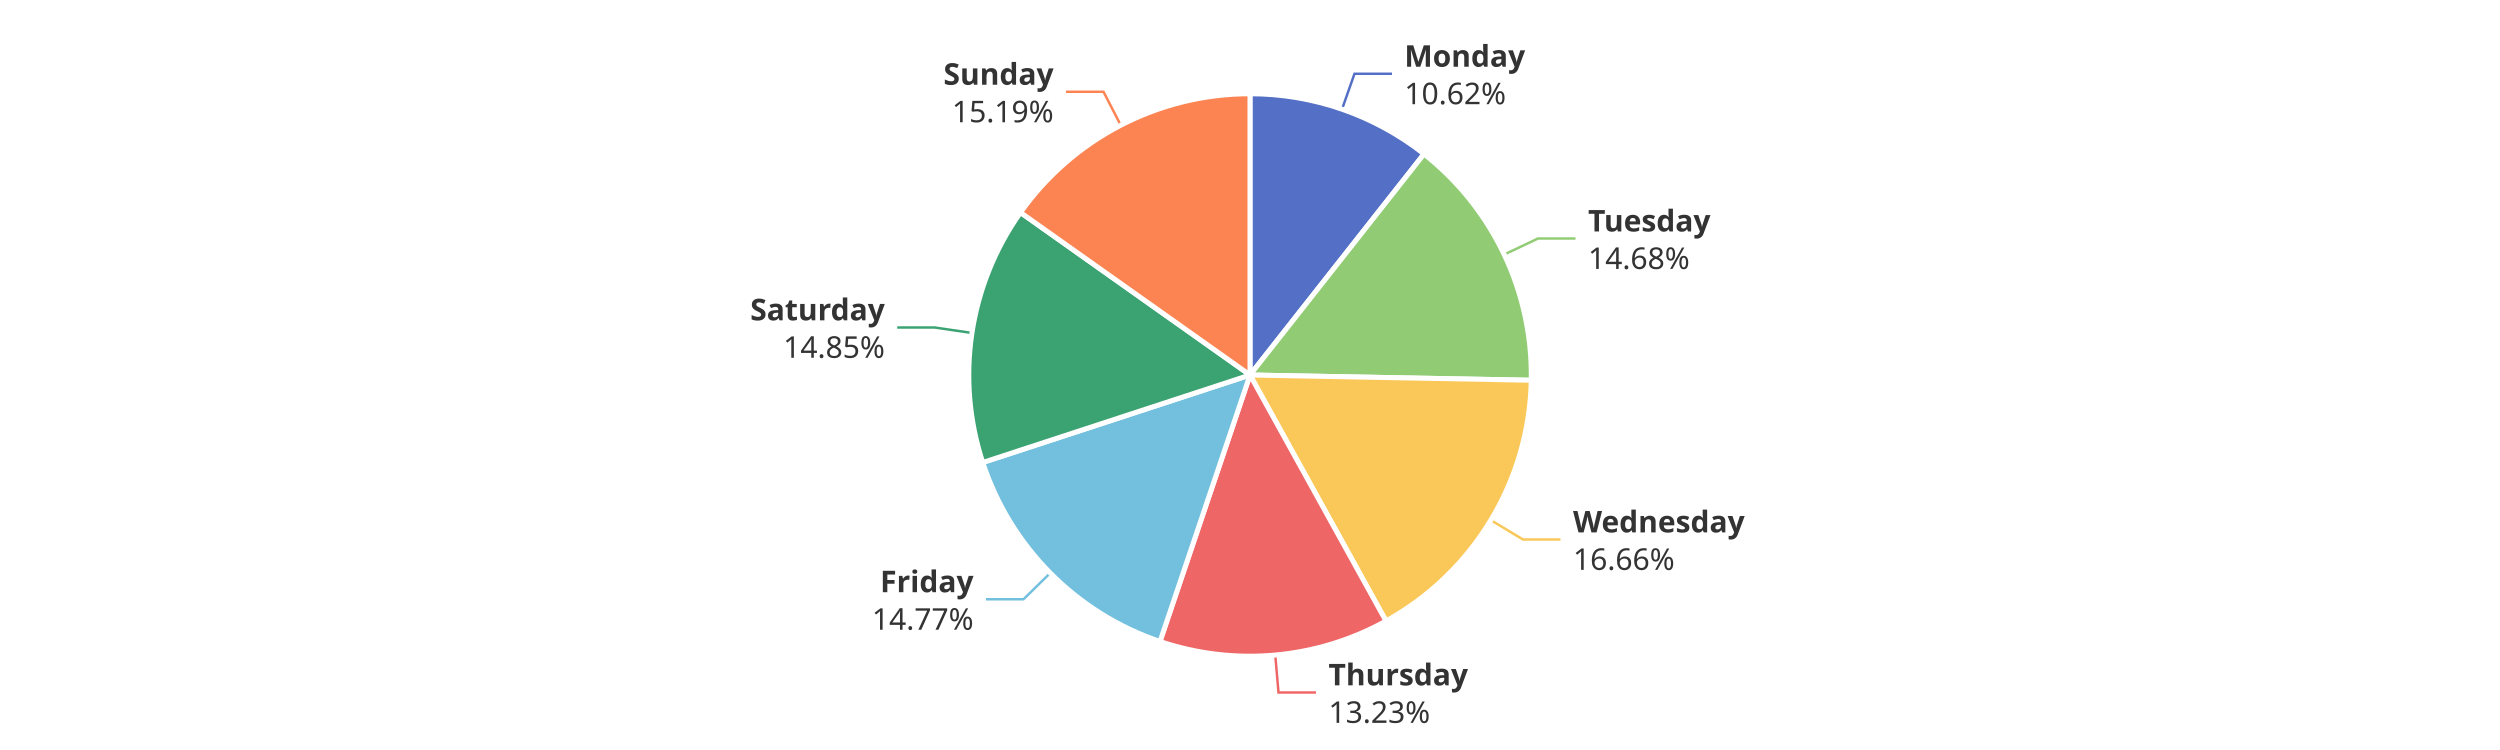
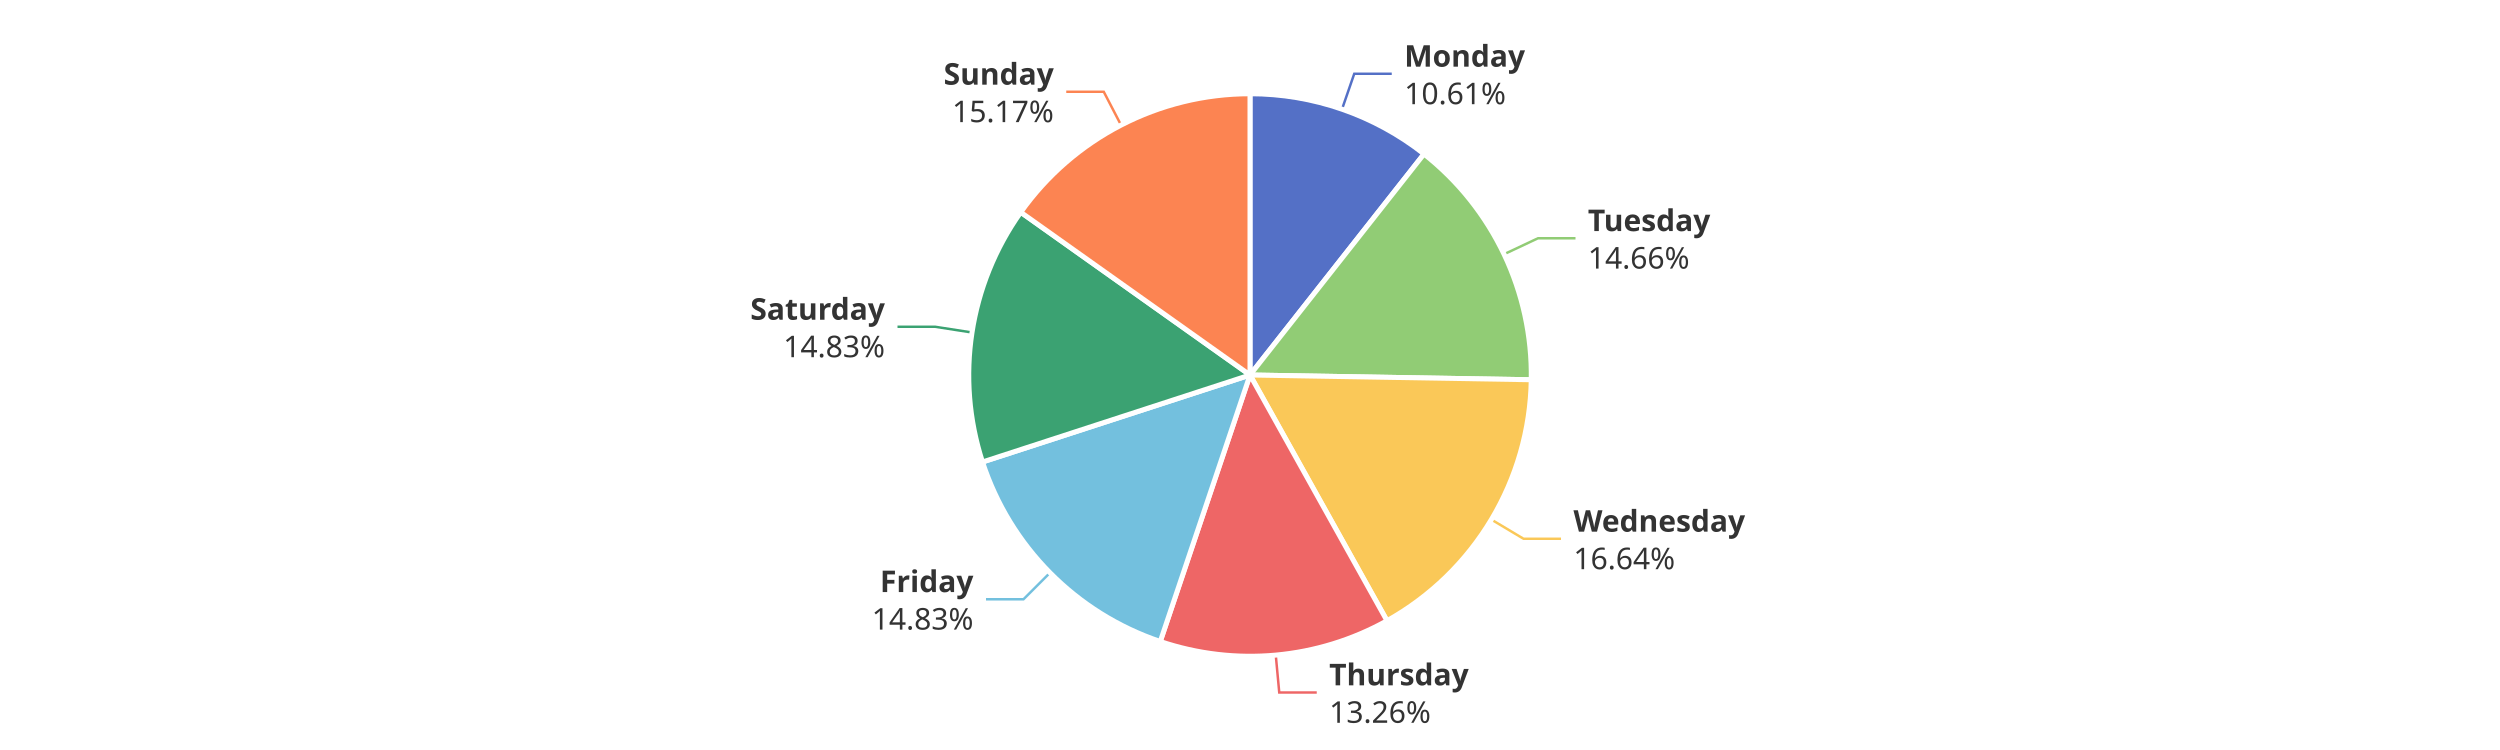
<svg xmlns="http://www.w3.org/2000/svg" width="1000" height="300" version="1.1" baseProfile="full" viewBox="0 0 1000 300">
  <rect width="1000" height="300" x="0" y="0" id="0" fill="#ffffff" />
-   <polyline points="536.8 43.7 541.8 29.5 556.8 29.5" fill="none" stroke="#5470c6" />
-   <polyline points="601.7 101.8 615.2 95.4 630.2 95.4" fill="none" stroke="#91cc75" />
-   <polyline points="596.4 208.1 609.2 215.8 624.2 215.8" fill="none" stroke="#fac858" />
-   <polyline points="510.1 262 511.4 277 526.4 277" fill="none" stroke="#ee6666" />
-   <polyline points="420.1 229.2 409.4 239.7 394.4 239.7" fill="none" stroke="#73c0de" />
-   <polyline points="388.8 133.2 373.9 131 358.9 131" fill="none" stroke="#3ba272" />
-   <polyline points="448.3 50.1 441.4 36.7 426.4 36.7" fill="none" stroke="#fc8452" />
+   <polyline points="536.8 43.7 541.7 29.5 556.7 29.5" fill="none" stroke="#5470c6" />
+   <polyline points="601.6 101.7 615.2 95.3 630.2 95.3" fill="none" stroke="#91cc75" />
+   <polyline points="596.5 207.8 609.4 215.5 624.4 215.5" fill="none" stroke="#fac858" />
+   <polyline points="510.3 262 511.7 277 526.7 277" fill="none" stroke="#ee6666" />
+   <polyline points="420 229.1 409.4 239.7 394.4 239.7" fill="none" stroke="#73c0de" />
+   <polyline points="388.8 133 374 130.7 359 130.7" fill="none" stroke="#3ba272" />
+   <polyline points="448.4 50 441.5 36.7 426.5 36.7" fill="none" stroke="#fc8452" />
  <path d="M500 37.5A112.5 112.5 0 0 1 569.6 61.6L500 150Z" fill="#5470c6" stroke="#fff" stroke-width="2" stroke-linejoin="round" />
-   <path d="M569.6 61.6A112.5 112.5 0 0 1 612.5 152.1L500 150Z" fill="#91cc75" stroke="#fff" stroke-width="2" stroke-linejoin="round" />
-   <path d="M612.5 152.1A112.5 112.5 0 0 1 554.4 248.4L500 150Z" fill="#fac858" stroke="#fff" stroke-width="2" stroke-linejoin="round" />
-   <path d="M554.4 248.4A112.5 112.5 0 0 1 464 256.6L500 150Z" fill="#ee6666" stroke="#fff" stroke-width="2" stroke-linejoin="round" />
-   <path d="M464 256.6A112.5 112.5 0 0 1 393.1 185L500 150Z" fill="#73c0de" stroke="#fff" stroke-width="2" stroke-linejoin="round" />
-   <path d="M393.1 185A112.5 112.5 0 0 1 408.2 85L500 150Z" fill="#3ba272" stroke="#fff" stroke-width="2" stroke-linejoin="round" />
-   <path d="M408.2 85A112.5 112.5 0 0 1 500 37.5L500 150Z" fill="#fc8452" stroke="#fff" stroke-width="2" stroke-linejoin="round" />
-   <path d="M0 -15l42.8 0l0 30l-42.8 0Z" transform="translate(561.7539 29.5307)" fill="none" />
-   <text dominant-baseline="central" text-anchor="start" style="font-size:12px;font-family:sans-serif;font-weight:bold;" y="-7.5" transform="translate(561.7539 29.5307)" fill="#333" stroke="rgb(255,255,255)" stroke-width="2" paint-order="stroke" stroke-miterlimit="2">Monday</text>
-   <text dominant-baseline="central" text-anchor="start" style="font-size:12px;font-family:sans-serif;" y="7.5" transform="translate(561.7539 29.5307)" fill="#333" stroke="rgb(255,255,255)" stroke-width="2" paint-order="stroke" stroke-miterlimit="2">10.62%</text>
-   <path d="M0 -15l46.2 0l0 30l-46.2 0Z" transform="translate(635.2286 95.4234)" fill="none" />
-   <text dominant-baseline="central" text-anchor="start" style="font-size:12px;font-family:sans-serif;font-weight:bold;" y="-7.5" transform="translate(635.2286 95.4234)" fill="#333" stroke="rgb(255,255,255)" stroke-width="2" paint-order="stroke" stroke-miterlimit="2">Tuesday</text>
-   <text dominant-baseline="central" text-anchor="start" style="font-size:12px;font-family:sans-serif;" y="7.5" transform="translate(635.2286 95.4234)" fill="#333" stroke="rgb(255,255,255)" stroke-width="2" paint-order="stroke" stroke-miterlimit="2">14.68%</text>
-   <path d="M0 -15l63.6 0l0 30l-63.6 0Z" transform="translate(629.2108 215.797)" fill="none" />
-   <text dominant-baseline="central" text-anchor="start" style="font-size:12px;font-family:sans-serif;font-weight:bold;" y="-7.5" transform="translate(629.2108 215.797)" fill="#333" stroke="rgb(255,255,255)" stroke-width="2" paint-order="stroke" stroke-miterlimit="2">Wednesday</text>
-   <text dominant-baseline="central" text-anchor="start" style="font-size:12px;font-family:sans-serif;" y="7.5" transform="translate(629.2108 215.797)" fill="#333" stroke="rgb(255,255,255)" stroke-width="2" paint-order="stroke" stroke-miterlimit="2">16.66%</text>
-   <path d="M0 -15l50.2 0l0 30l-50.2 0Z" transform="translate(531.4005 276.9893)" fill="none" />
-   <text dominant-baseline="central" text-anchor="start" style="font-size:12px;font-family:sans-serif;font-weight:bold;" y="-7.5" transform="translate(531.4005 276.9893)" fill="#333" stroke="rgb(255,255,255)" stroke-width="2" paint-order="stroke" stroke-miterlimit="2">Thursday</text>
-   <text dominant-baseline="central" text-anchor="start" style="font-size:12px;font-family:sans-serif;" y="7.5" transform="translate(531.4005 276.9893)" fill="#333" stroke="rgb(255,255,255)" stroke-width="2" paint-order="stroke" stroke-miterlimit="2">13.23%</text>
-   <path d="M-40.9 -15l40.9 0l0 30l-40.9 0Z" transform="translate(389.42 239.7303)" fill="none" />
-   <text dominant-baseline="central" text-anchor="end" style="font-size:12px;font-family:sans-serif;font-weight:bold;" y="-7.5" transform="translate(389.42 239.7303)" fill="#333" stroke="rgb(255,255,255)" stroke-width="2" paint-order="stroke" stroke-miterlimit="2">Friday</text>
-   <text dominant-baseline="central" text-anchor="end" style="font-size:12px;font-family:sans-serif;" y="7.5" transform="translate(389.42 239.7303)" fill="#333" stroke="rgb(255,255,255)" stroke-width="2" paint-order="stroke" stroke-miterlimit="2">14.77%</text>
-   <path d="M-48.2 -15l48.2 0l0 30l-48.2 0Z" transform="translate(353.9289 130.965)" fill="none" />
-   <text dominant-baseline="central" text-anchor="end" style="font-size:12px;font-family:sans-serif;font-weight:bold;" y="-7.5" transform="translate(353.9289 130.965)" fill="#333" stroke="rgb(255,255,255)" stroke-width="2" paint-order="stroke" stroke-miterlimit="2">Saturday</text>
-   <text dominant-baseline="central" text-anchor="end" style="font-size:12px;font-family:sans-serif;" y="7.5" transform="translate(353.9289 130.965)" fill="#333" stroke="rgb(255,255,255)" stroke-width="2" paint-order="stroke" stroke-miterlimit="2">14.85%</text>
-   <path d="M-40.9 -15l40.9 0l0 30l-40.9 0Z" transform="translate(421.4391 36.7442)" fill="none" />
-   <text dominant-baseline="central" text-anchor="end" style="font-size:12px;font-family:sans-serif;font-weight:bold;" y="-7.5" transform="translate(421.4391 36.7442)" fill="#333" stroke="rgb(255,255,255)" stroke-width="2" paint-order="stroke" stroke-miterlimit="2">Sunday</text>
-   <text dominant-baseline="central" text-anchor="end" style="font-size:12px;font-family:sans-serif;" y="7.5" transform="translate(421.4391 36.7442)" fill="#333" stroke="rgb(255,255,255)" stroke-width="2" paint-order="stroke" stroke-miterlimit="2">15.19%</text>
+   <path d="M569.6 61.6A112.5 112.5 0 0 1 612.5 151.9L500 150Z" fill="#91cc75" stroke="#fff" stroke-width="2" stroke-linejoin="round" />
+   <path d="M612.5 151.9A112.5 112.5 0 0 1 554.8 248.3L500 150Z" fill="#fac858" stroke="#fff" stroke-width="2" stroke-linejoin="round" />
+   <path d="M554.8 248.3A112.5 112.5 0 0 1 464.1 256.6L500 150Z" fill="#ee6666" stroke="#fff" stroke-width="2" stroke-linejoin="round" />
+   <path d="M464.1 256.6A112.5 112.5 0 0 1 393 184.8L500 150Z" fill="#73c0de" stroke="#fff" stroke-width="2" stroke-linejoin="round" />
+   <path d="M393 184.8A112.5 112.5 0 0 1 408.3 84.9L500 150Z" fill="#3ba272" stroke="#fff" stroke-width="2" stroke-linejoin="round" />
+   <path d="M408.3 84.9A112.5 112.5 0 0 1 500 37.5L500 150Z" fill="#fc8452" stroke="#fff" stroke-width="2" stroke-linejoin="round" />
+   <path d="M0 -15l42.8 0l0 30l-42.8 0Z" transform="translate(561.7161 29.5176)" fill="none" />
+   <text dominant-baseline="central" text-anchor="start" style="font-size:12px;font-family:sans-serif;font-weight:bold;" y="-7.5" transform="translate(561.7161 29.5176)" fill="#333" stroke="rgb(255,255,255)" stroke-width="2" paint-order="stroke" stroke-miterlimit="2">Monday</text>
+   <text dominant-baseline="central" text-anchor="start" style="font-size:12px;font-family:sans-serif;" y="7.5" transform="translate(561.7161 29.5176)" fill="#333" stroke="rgb(255,255,255)" stroke-width="2" paint-order="stroke" stroke-miterlimit="2">10.61%</text>
+   <path d="M0 -15l46.2 0l0 30l-46.2 0Z" transform="translate(635.16 95.2786)" fill="none" />
+   <text dominant-baseline="central" text-anchor="start" style="font-size:12px;font-family:sans-serif;font-weight:bold;" y="-7.5" transform="translate(635.16 95.2786)" fill="#333" stroke="rgb(255,255,255)" stroke-width="2" paint-order="stroke" stroke-miterlimit="2">Tuesday</text>
+   <text dominant-baseline="central" text-anchor="start" style="font-size:12px;font-family:sans-serif;" y="7.5" transform="translate(635.16 95.2786)" fill="#333" stroke="rgb(255,255,255)" stroke-width="2" paint-order="stroke" stroke-miterlimit="2">14.66%</text>
+   <path d="M0 -15l63.6 0l0 30l-63.6 0Z" transform="translate(629.3758 215.5223)" fill="none" />
+   <text dominant-baseline="central" text-anchor="start" style="font-size:12px;font-family:sans-serif;font-weight:bold;" y="-7.5" transform="translate(629.3758 215.5223)" fill="#333" stroke="rgb(255,255,255)" stroke-width="2" paint-order="stroke" stroke-miterlimit="2">Wednesday</text>
+   <text dominant-baseline="central" text-anchor="start" style="font-size:12px;font-family:sans-serif;" y="7.5" transform="translate(629.3758 215.5223)" fill="#333" stroke="rgb(255,255,255)" stroke-width="2" paint-order="stroke" stroke-miterlimit="2">16.64%</text>
+   <path d="M0 -15l50.2 0l0 30l-50.2 0Z" transform="translate(531.6798 276.9639)" fill="none" />
+   <text dominant-baseline="central" text-anchor="start" style="font-size:12px;font-family:sans-serif;font-weight:bold;" y="-7.5" transform="translate(531.6798 276.9639)" fill="#333" stroke="rgb(255,255,255)" stroke-width="2" paint-order="stroke" stroke-miterlimit="2">Thursday</text>
+   <text dominant-baseline="central" text-anchor="start" style="font-size:12px;font-family:sans-serif;" y="7.5" transform="translate(531.6798 276.9639)" fill="#333" stroke="rgb(255,255,255)" stroke-width="2" paint-order="stroke" stroke-miterlimit="2">13.26%</text>
+   <path d="M-40.9 -15l40.9 0l0 30l-40.9 0Z" transform="translate(389.3637 239.6733)" fill="none" />
+   <text dominant-baseline="central" text-anchor="end" style="font-size:12px;font-family:sans-serif;font-weight:bold;" y="-7.5" transform="translate(389.3637 239.6733)" fill="#333" stroke="rgb(255,255,255)" stroke-width="2" paint-order="stroke" stroke-miterlimit="2">Friday</text>
+   <text dominant-baseline="central" text-anchor="end" style="font-size:12px;font-family:sans-serif;" y="7.5" transform="translate(389.3637 239.6733)" fill="#333" stroke="rgb(255,255,255)" stroke-width="2" paint-order="stroke" stroke-miterlimit="2">14.83%</text>
+   <path d="M-48.2 -15l48.2 0l0 30l-48.2 0Z" transform="translate(353.965 130.7274)" fill="none" />
+   <text dominant-baseline="central" text-anchor="end" style="font-size:12px;font-family:sans-serif;font-weight:bold;" y="-7.5" transform="translate(353.965 130.7274)" fill="#333" stroke="rgb(255,255,255)" stroke-width="2" paint-order="stroke" stroke-miterlimit="2">Saturday</text>
+   <text dominant-baseline="central" text-anchor="end" style="font-size:12px;font-family:sans-serif;" y="7.5" transform="translate(353.965 130.7274)" fill="#333" stroke="rgb(255,255,255)" stroke-width="2" paint-order="stroke" stroke-miterlimit="2">14.83%</text>
+   <path d="M-40.9 -15l40.9 0l0 30l-40.9 0Z" transform="translate(421.5103 36.7074)" fill="none" />
+   <text dominant-baseline="central" text-anchor="end" style="font-size:12px;font-family:sans-serif;font-weight:bold;" y="-7.5" transform="translate(421.5103 36.7074)" fill="#333" stroke="rgb(255,255,255)" stroke-width="2" paint-order="stroke" stroke-miterlimit="2">Sunday</text>
+   <text dominant-baseline="central" text-anchor="end" style="font-size:12px;font-family:sans-serif;" y="7.5" transform="translate(421.5103 36.7074)" fill="#333" stroke="rgb(255,255,255)" stroke-width="2" paint-order="stroke" stroke-miterlimit="2">15.17%</text>
</svg>
